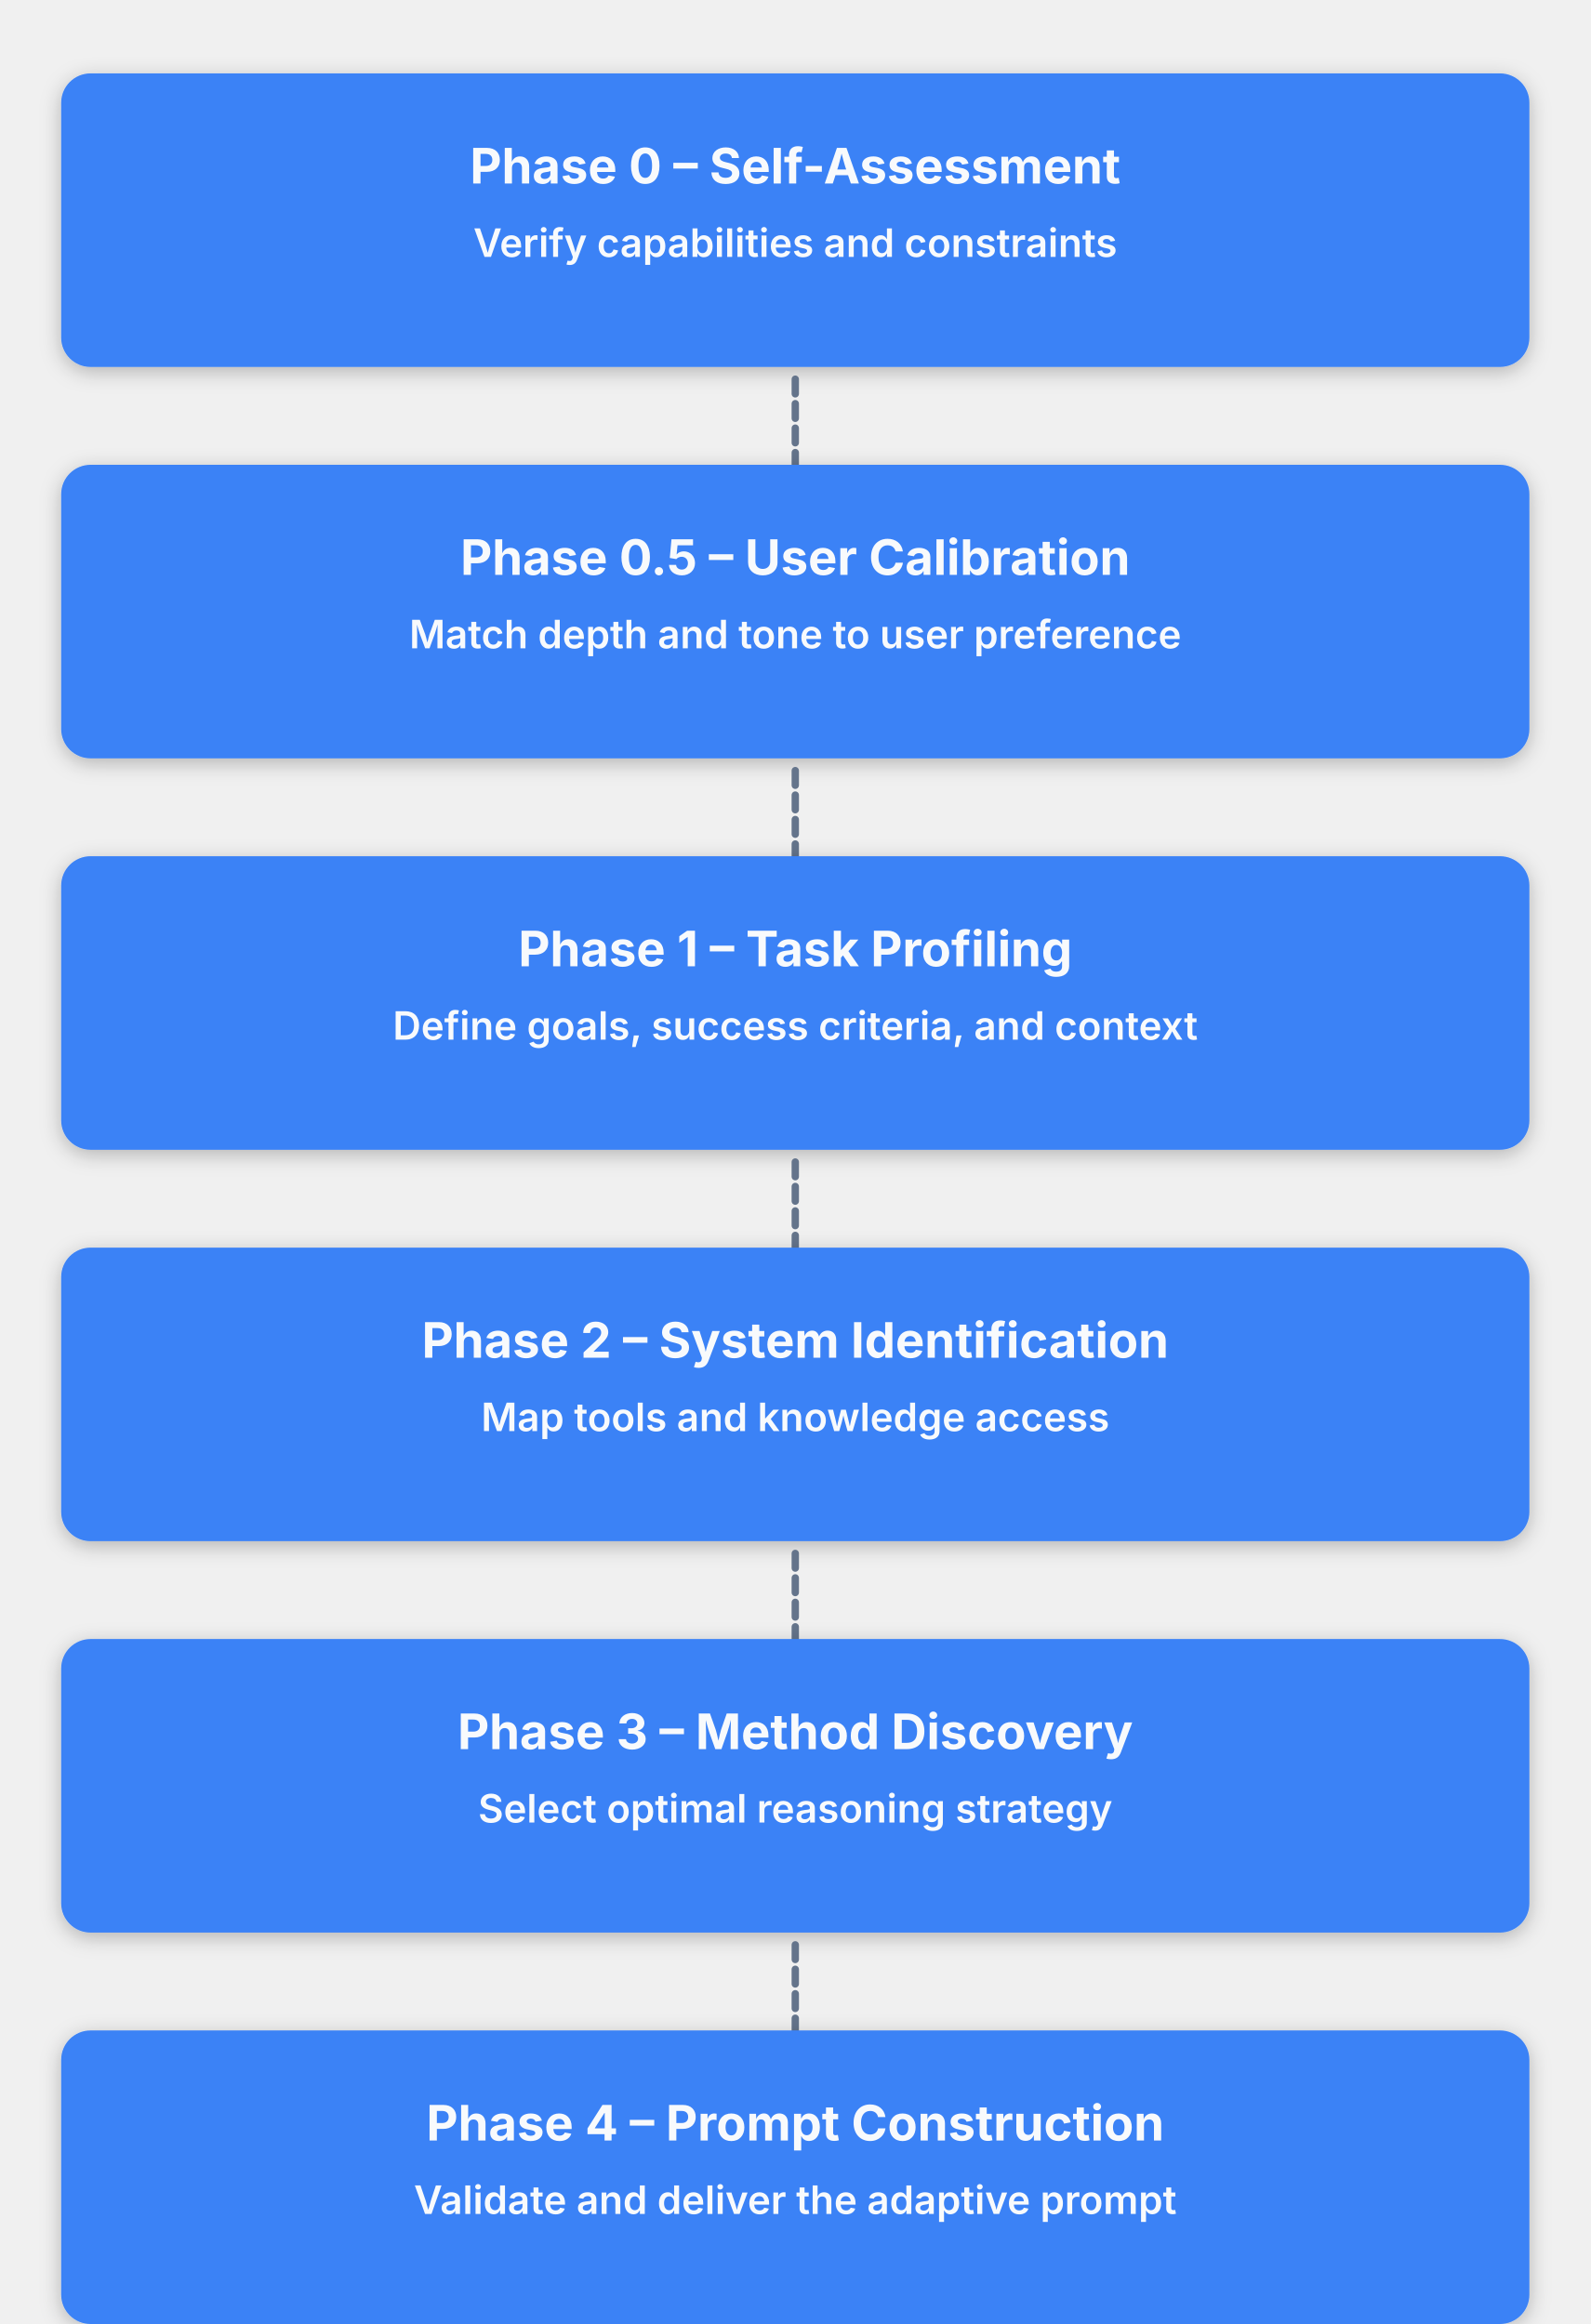
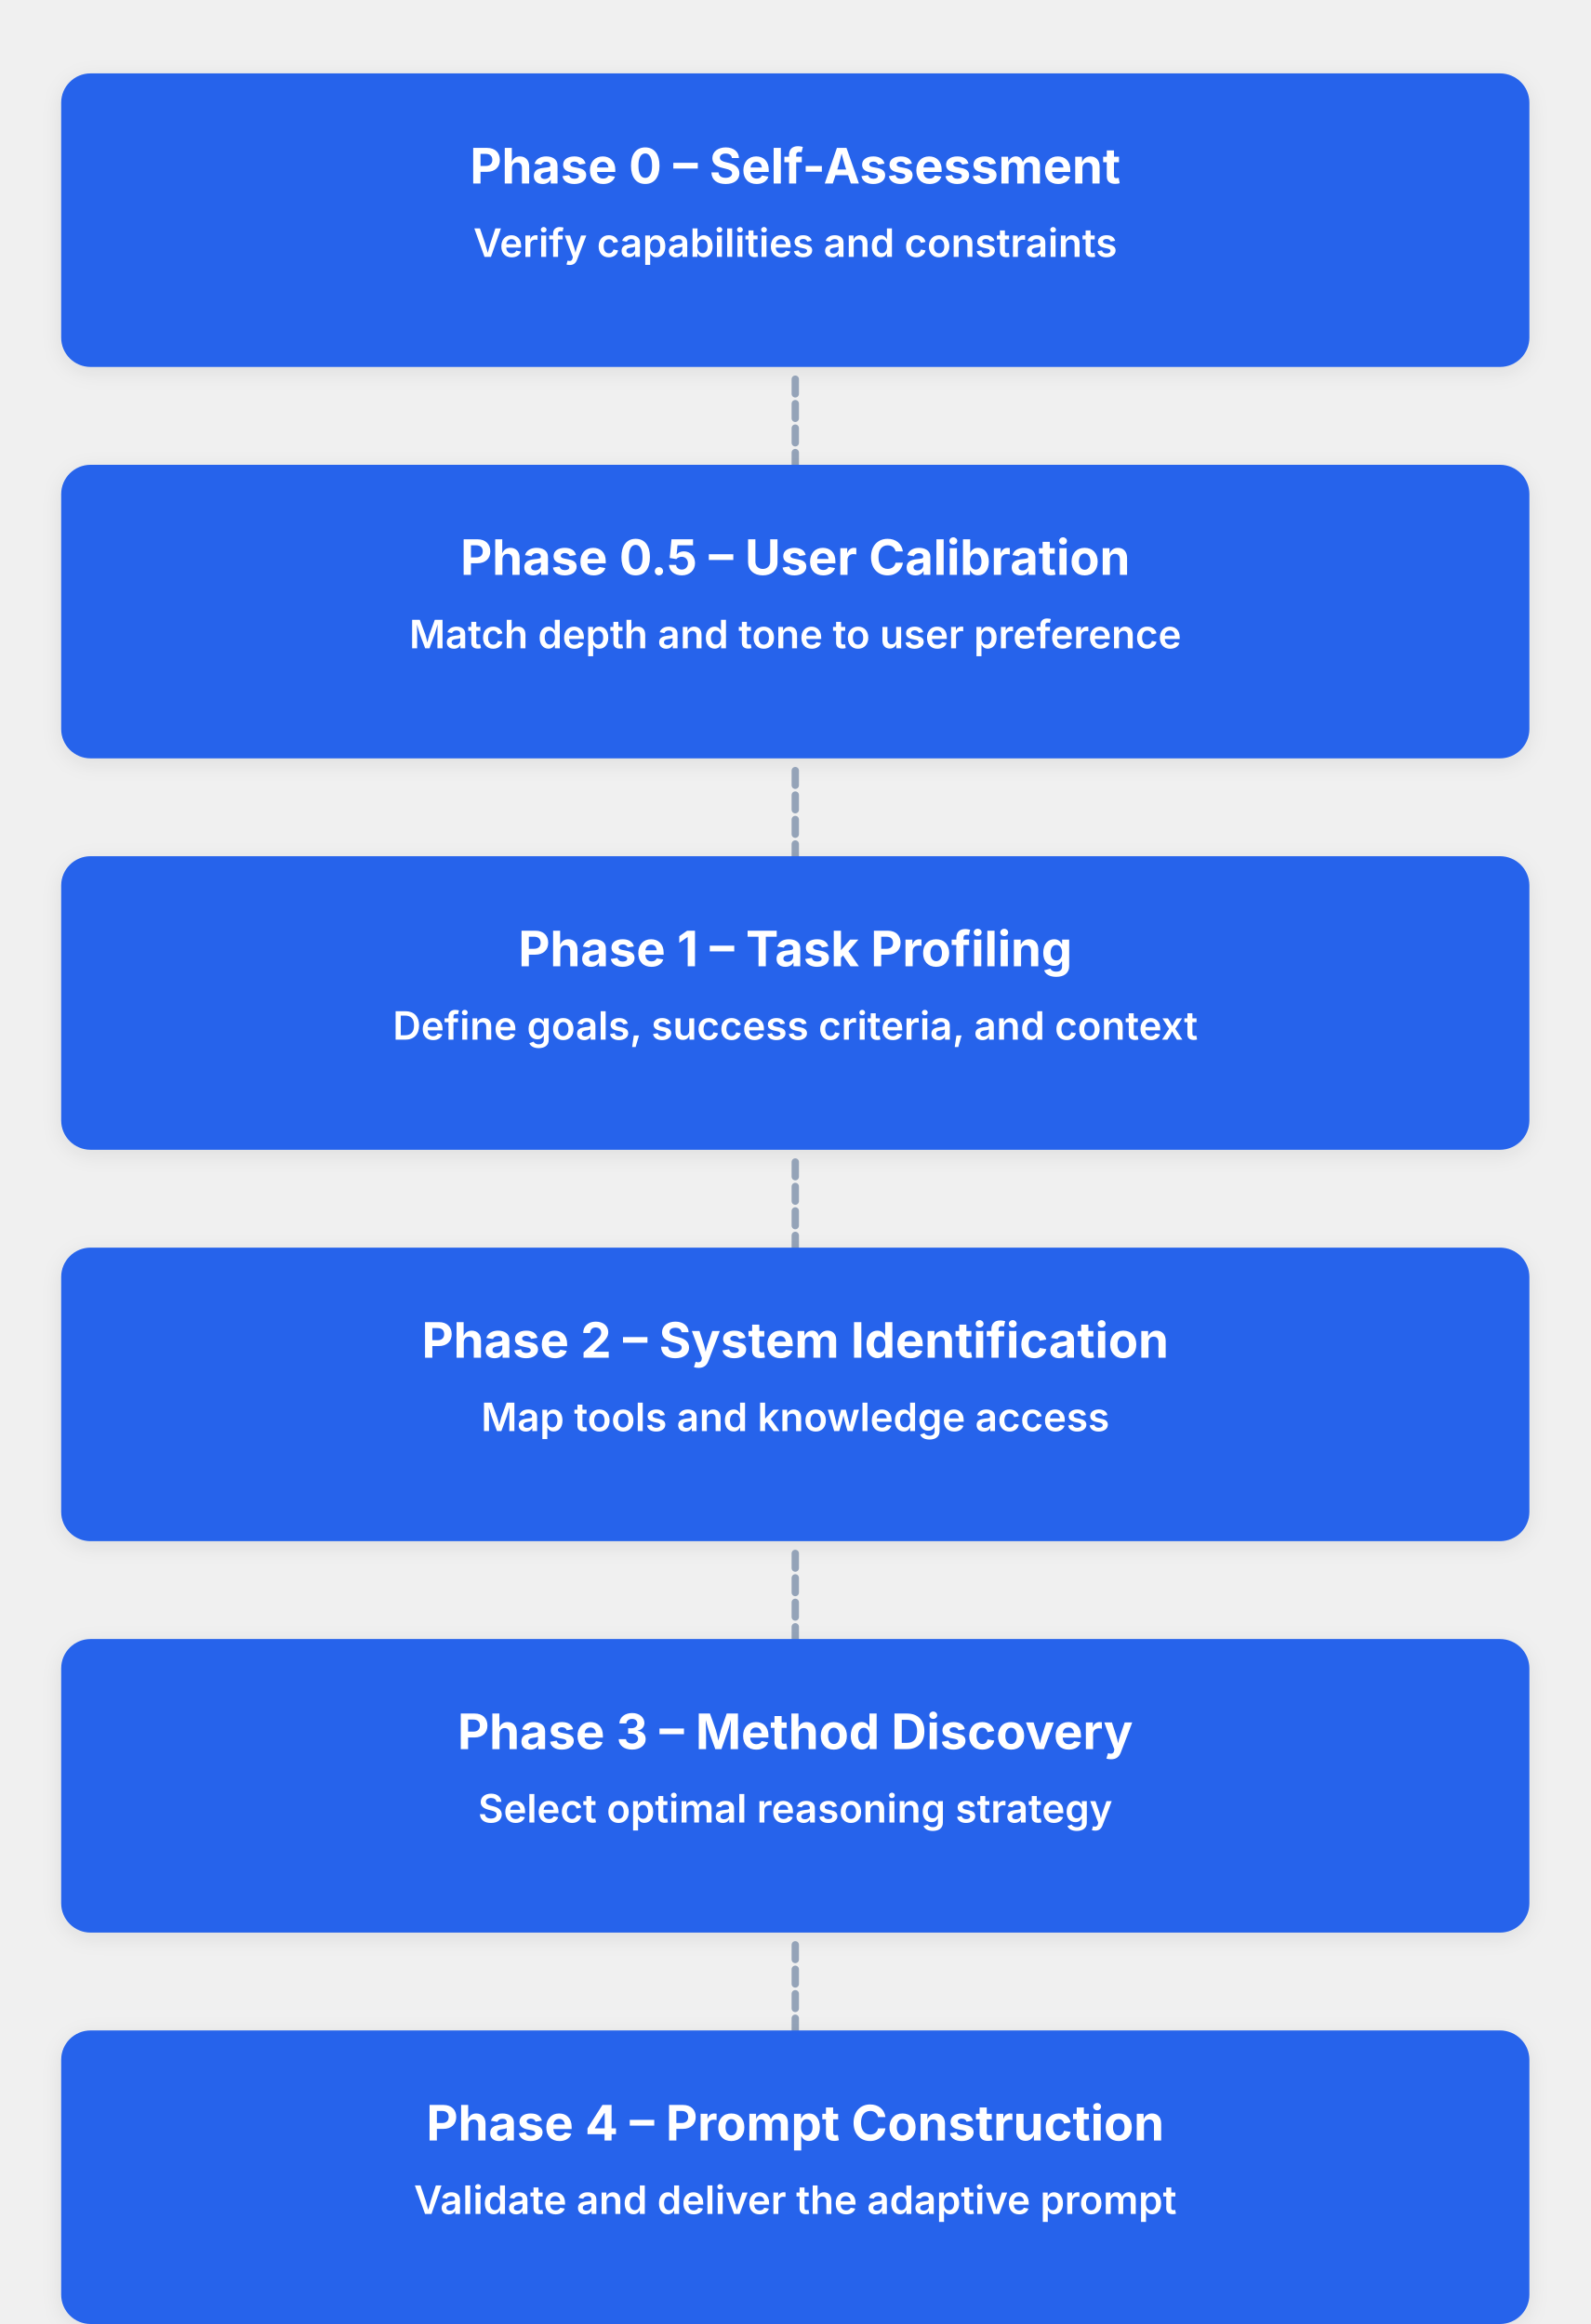
<svg xmlns="http://www.w3.org/2000/svg" width="650" height="950" viewBox="0 0 650 950">
  <defs>
-     <filter id="shadow-dark">
-       <feDropShadow dx="0" dy="2" stdDeviation="4" flood-opacity="0.25" />
+     <filter id="shadow-light">
+       <feDropShadow dx="0" dy="2" stdDeviation="4" flood-opacity="0.08" />
    </filter>
  </defs>
-   <rect x="25" y="30" width="600" height="120" rx="12" fill="#3B82F6" filter="url(#shadow-dark)" />
-   <text x="325" y="75" text-anchor="middle" font-family="Inter, system-ui, sans-serif" font-weight="700" font-size="20" fill="#F8FAFC">Phase 0 – Self-Assessment</text>
-   <text x="325" y="105" text-anchor="middle" font-family="Inter, system-ui, sans-serif" font-weight="600" font-size="16" fill="#F8FAFC">Verify capabilities and constraints</text>
-   <line x1="325" y1="155" x2="325" y2="190" stroke="#64748B" stroke-width="3" stroke-dasharray="6,4" stroke-linecap="round" stroke-linejoin="round" />
-   <rect x="25" y="190" width="600" height="120" rx="12" fill="#3B82F6" filter="url(#shadow-dark)" />
-   <text x="325" y="235" text-anchor="middle" font-family="Inter, system-ui, sans-serif" font-weight="700" font-size="20" fill="#F8FAFC">Phase 0.5 – User Calibration</text>
-   <text x="325" y="265" text-anchor="middle" font-family="Inter, system-ui, sans-serif" font-weight="600" font-size="16" fill="#F8FAFC">Match depth and tone to user preference</text>
-   <line x1="325" y1="315" x2="325" y2="350" stroke="#64748B" stroke-width="3" stroke-dasharray="6,4" stroke-linecap="round" stroke-linejoin="round" />
-   <rect x="25" y="350" width="600" height="120" rx="12" fill="#3B82F6" filter="url(#shadow-dark)" />
-   <text x="325" y="395" text-anchor="middle" font-family="Inter, system-ui, sans-serif" font-weight="700" font-size="20" fill="#F8FAFC">Phase 1 – Task Profiling</text>
-   <text x="325" y="425" text-anchor="middle" font-family="Inter, system-ui, sans-serif" font-weight="600" font-size="16" fill="#F8FAFC">Define goals, success criteria, and context</text>
-   <line x1="325" y1="475" x2="325" y2="510" stroke="#64748B" stroke-width="3" stroke-dasharray="6,4" stroke-linecap="round" stroke-linejoin="round" />
-   <rect x="25" y="510" width="600" height="120" rx="12" fill="#3B82F6" filter="url(#shadow-dark)" />
-   <text x="325" y="555" text-anchor="middle" font-family="Inter, system-ui, sans-serif" font-weight="700" font-size="20" fill="#F8FAFC">Phase 2 – System Identification</text>
-   <text x="325" y="585" text-anchor="middle" font-family="Inter, system-ui, sans-serif" font-weight="600" font-size="16" fill="#F8FAFC">Map tools and knowledge access</text>
-   <line x1="325" y1="635" x2="325" y2="670" stroke="#64748B" stroke-width="3" stroke-dasharray="6,4" stroke-linecap="round" stroke-linejoin="round" />
-   <rect x="25" y="670" width="600" height="120" rx="12" fill="#3B82F6" filter="url(#shadow-dark)" />
-   <text x="325" y="715" text-anchor="middle" font-family="Inter, system-ui, sans-serif" font-weight="700" font-size="20" fill="#F8FAFC">Phase 3 – Method Discovery</text>
-   <text x="325" y="745" text-anchor="middle" font-family="Inter, system-ui, sans-serif" font-weight="600" font-size="16" fill="#F8FAFC">Select optimal reasoning strategy</text>
-   <line x1="325" y1="795" x2="325" y2="830" stroke="#64748B" stroke-width="3" stroke-dasharray="6,4" stroke-linecap="round" stroke-linejoin="round" />
-   <rect x="25" y="830" width="600" height="120" rx="12" fill="#3B82F6" filter="url(#shadow-dark)" />
-   <text x="325" y="875" text-anchor="middle" font-family="Inter, system-ui, sans-serif" font-weight="700" font-size="20" fill="#F8FAFC">Phase 4 – Prompt Construction</text>
-   <text x="325" y="905" text-anchor="middle" font-family="Inter, system-ui, sans-serif" font-weight="600" font-size="16" fill="#F8FAFC">Validate and deliver the adaptive prompt</text>
+   <rect x="25" y="30" width="600" height="120" rx="12" fill="#2563EB" filter="url(#shadow-light)" />
+   <text x="325" y="75" text-anchor="middle" font-family="Inter, system-ui, sans-serif" font-weight="700" font-size="20" fill="#FFFFFF">Phase 0 – Self-Assessment</text>
+   <text x="325" y="105" text-anchor="middle" font-family="Inter, system-ui, sans-serif" font-weight="600" font-size="16" fill="#FFFFFF">Verify capabilities and constraints</text>
+   <line x1="325" y1="155" x2="325" y2="190" stroke="#94A3B8" stroke-width="3" stroke-dasharray="6,4" stroke-linecap="round" stroke-linejoin="round" />
+   <rect x="25" y="190" width="600" height="120" rx="12" fill="#2563EB" filter="url(#shadow-light)" />
+   <text x="325" y="235" text-anchor="middle" font-family="Inter, system-ui, sans-serif" font-weight="700" font-size="20" fill="#FFFFFF">Phase 0.5 – User Calibration</text>
+   <text x="325" y="265" text-anchor="middle" font-family="Inter, system-ui, sans-serif" font-weight="600" font-size="16" fill="#FFFFFF">Match depth and tone to user preference</text>
+   <line x1="325" y1="315" x2="325" y2="350" stroke="#94A3B8" stroke-width="3" stroke-dasharray="6,4" stroke-linecap="round" stroke-linejoin="round" />
+   <rect x="25" y="350" width="600" height="120" rx="12" fill="#2563EB" filter="url(#shadow-light)" />
+   <text x="325" y="395" text-anchor="middle" font-family="Inter, system-ui, sans-serif" font-weight="700" font-size="20" fill="#FFFFFF">Phase 1 – Task Profiling</text>
+   <text x="325" y="425" text-anchor="middle" font-family="Inter, system-ui, sans-serif" font-weight="600" font-size="16" fill="#FFFFFF">Define goals, success criteria, and context</text>
+   <line x1="325" y1="475" x2="325" y2="510" stroke="#94A3B8" stroke-width="3" stroke-dasharray="6,4" stroke-linecap="round" stroke-linejoin="round" />
+   <rect x="25" y="510" width="600" height="120" rx="12" fill="#2563EB" filter="url(#shadow-light)" />
+   <text x="325" y="555" text-anchor="middle" font-family="Inter, system-ui, sans-serif" font-weight="700" font-size="20" fill="#FFFFFF">Phase 2 – System Identification</text>
+   <text x="325" y="585" text-anchor="middle" font-family="Inter, system-ui, sans-serif" font-weight="600" font-size="16" fill="#FFFFFF">Map tools and knowledge access</text>
+   <line x1="325" y1="635" x2="325" y2="670" stroke="#94A3B8" stroke-width="3" stroke-dasharray="6,4" stroke-linecap="round" stroke-linejoin="round" />
+   <rect x="25" y="670" width="600" height="120" rx="12" fill="#2563EB" filter="url(#shadow-light)" />
+   <text x="325" y="715" text-anchor="middle" font-family="Inter, system-ui, sans-serif" font-weight="700" font-size="20" fill="#FFFFFF">Phase 3 – Method Discovery</text>
+   <text x="325" y="745" text-anchor="middle" font-family="Inter, system-ui, sans-serif" font-weight="600" font-size="16" fill="#FFFFFF">Select optimal reasoning strategy</text>
+   <line x1="325" y1="795" x2="325" y2="830" stroke="#94A3B8" stroke-width="3" stroke-dasharray="6,4" stroke-linecap="round" stroke-linejoin="round" />
+   <rect x="25" y="830" width="600" height="120" rx="12" fill="#2563EB" filter="url(#shadow-light)" />
+   <text x="325" y="875" text-anchor="middle" font-family="Inter, system-ui, sans-serif" font-weight="700" font-size="20" fill="#FFFFFF">Phase 4 – Prompt Construction</text>
+   <text x="325" y="905" text-anchor="middle" font-family="Inter, system-ui, sans-serif" font-weight="600" font-size="16" fill="#FFFFFF">Validate and deliver the adaptive prompt</text>
</svg>
